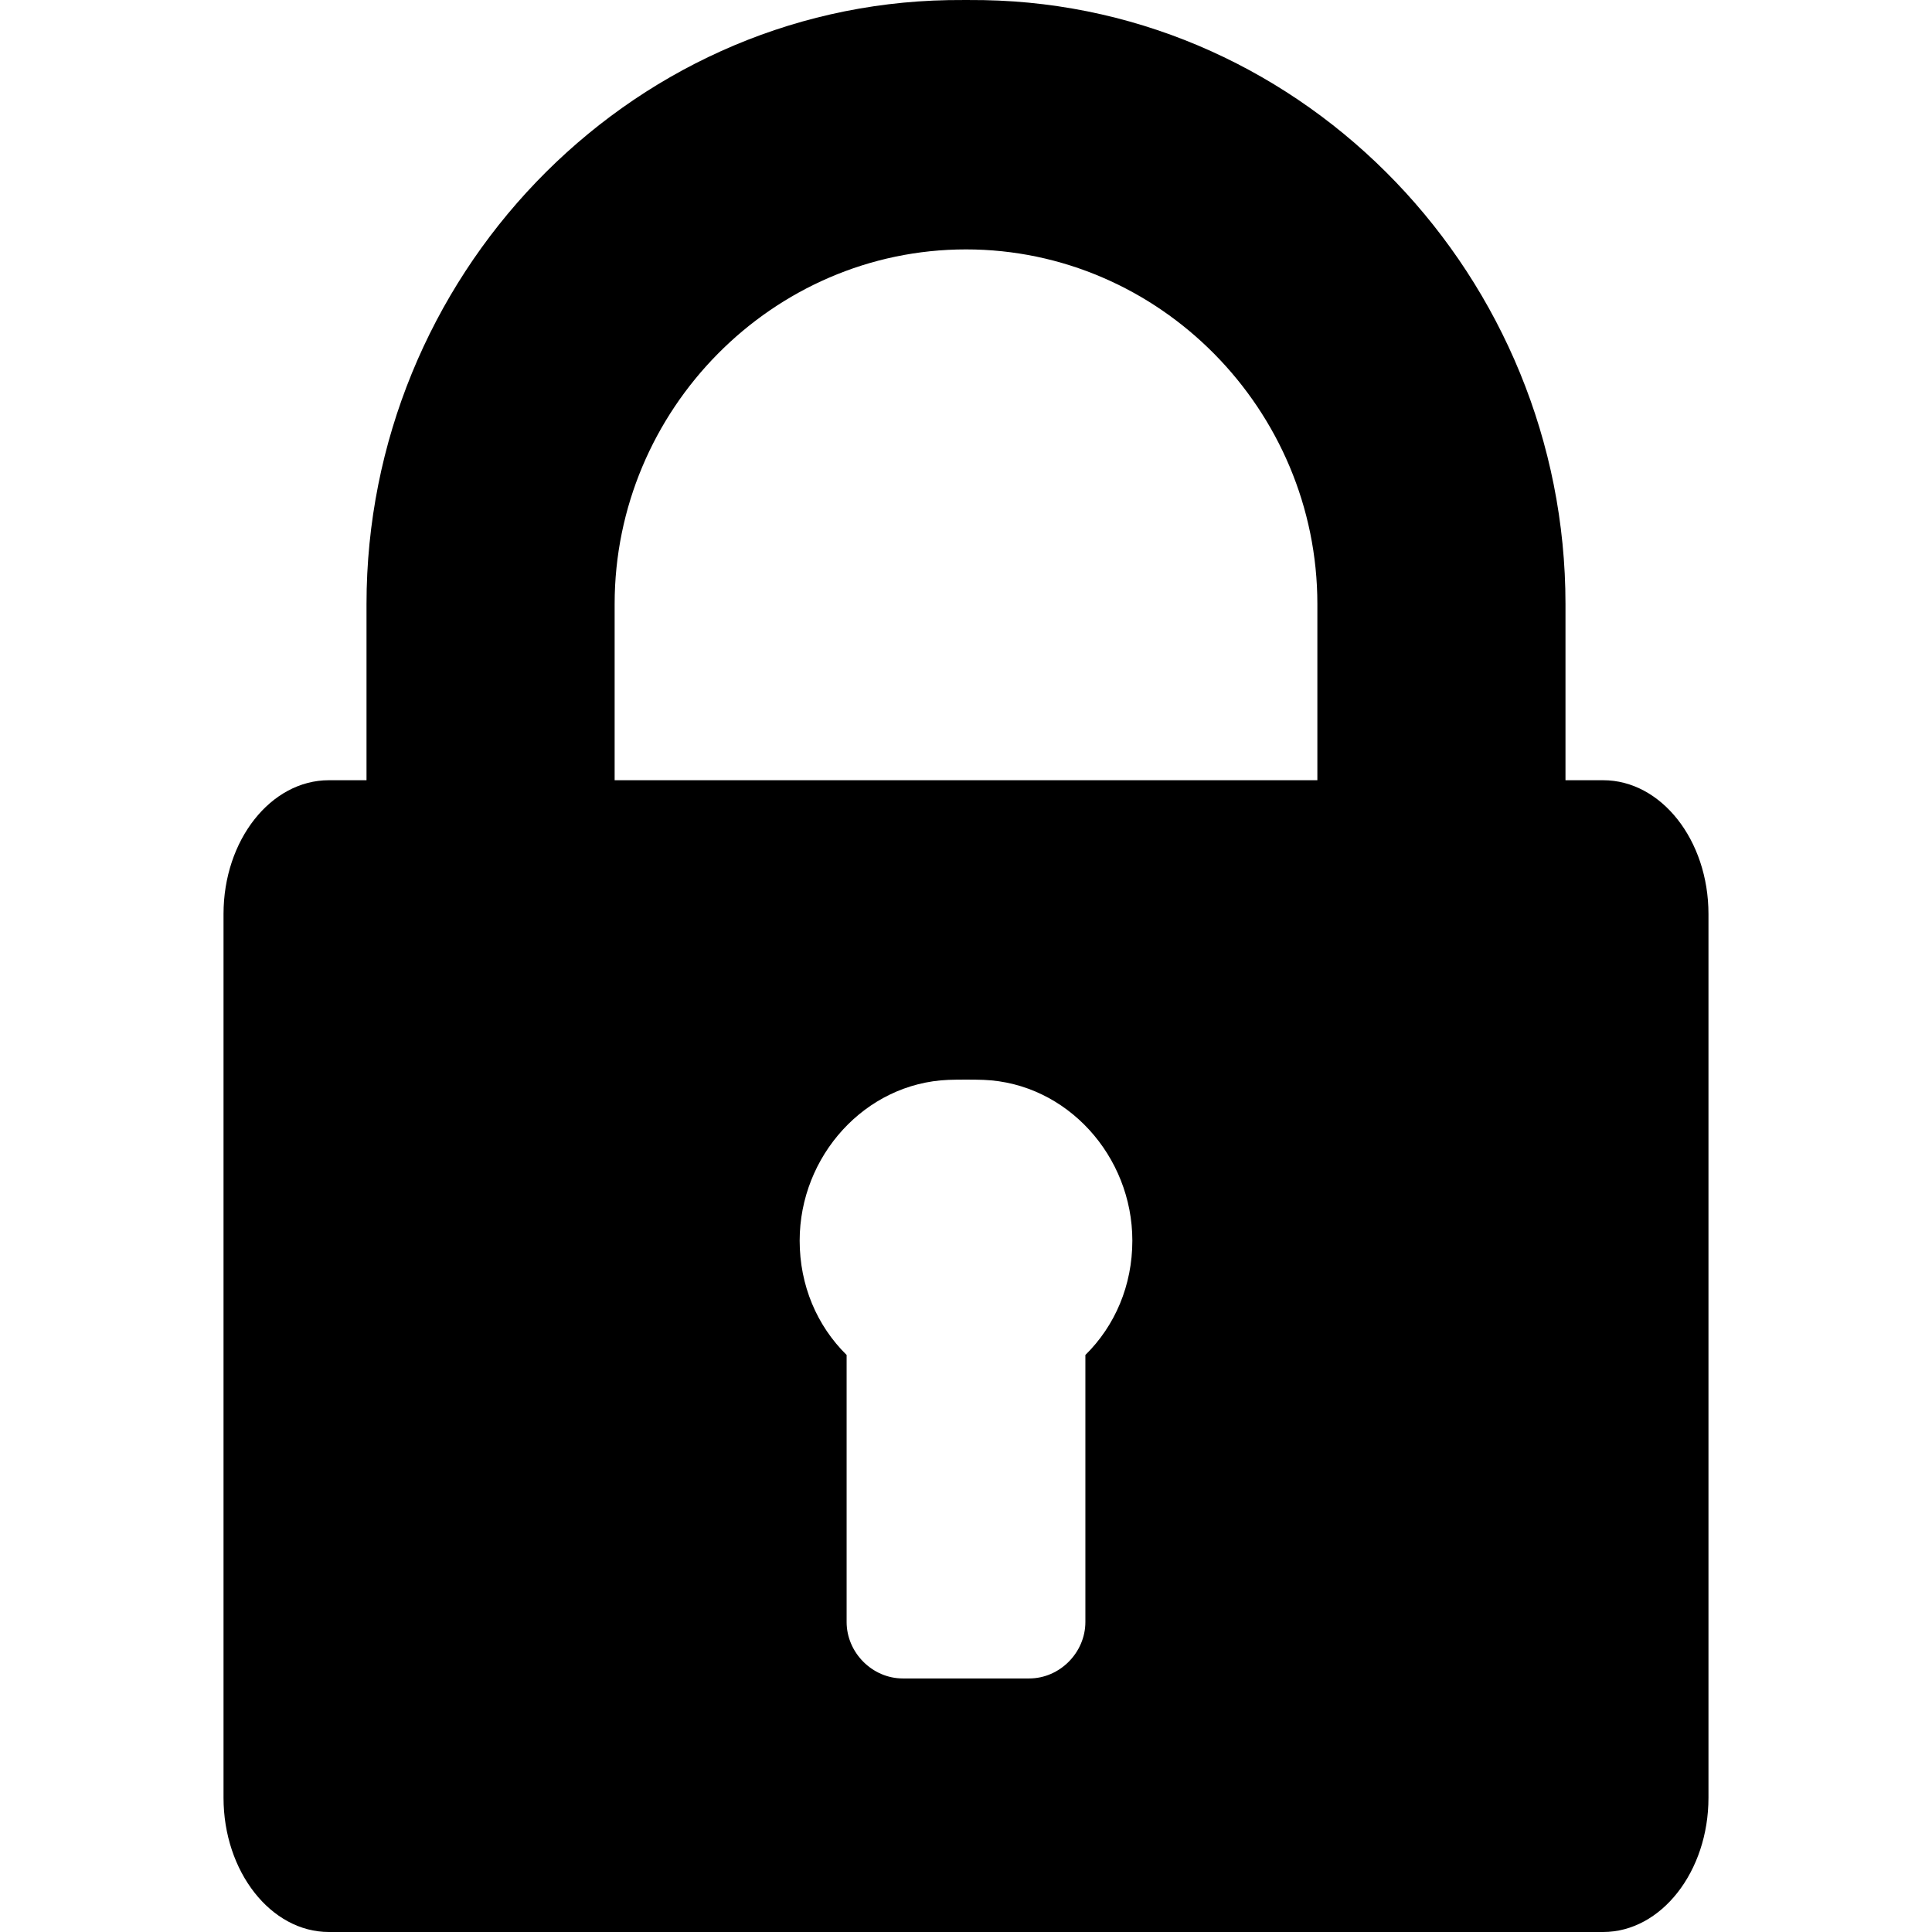
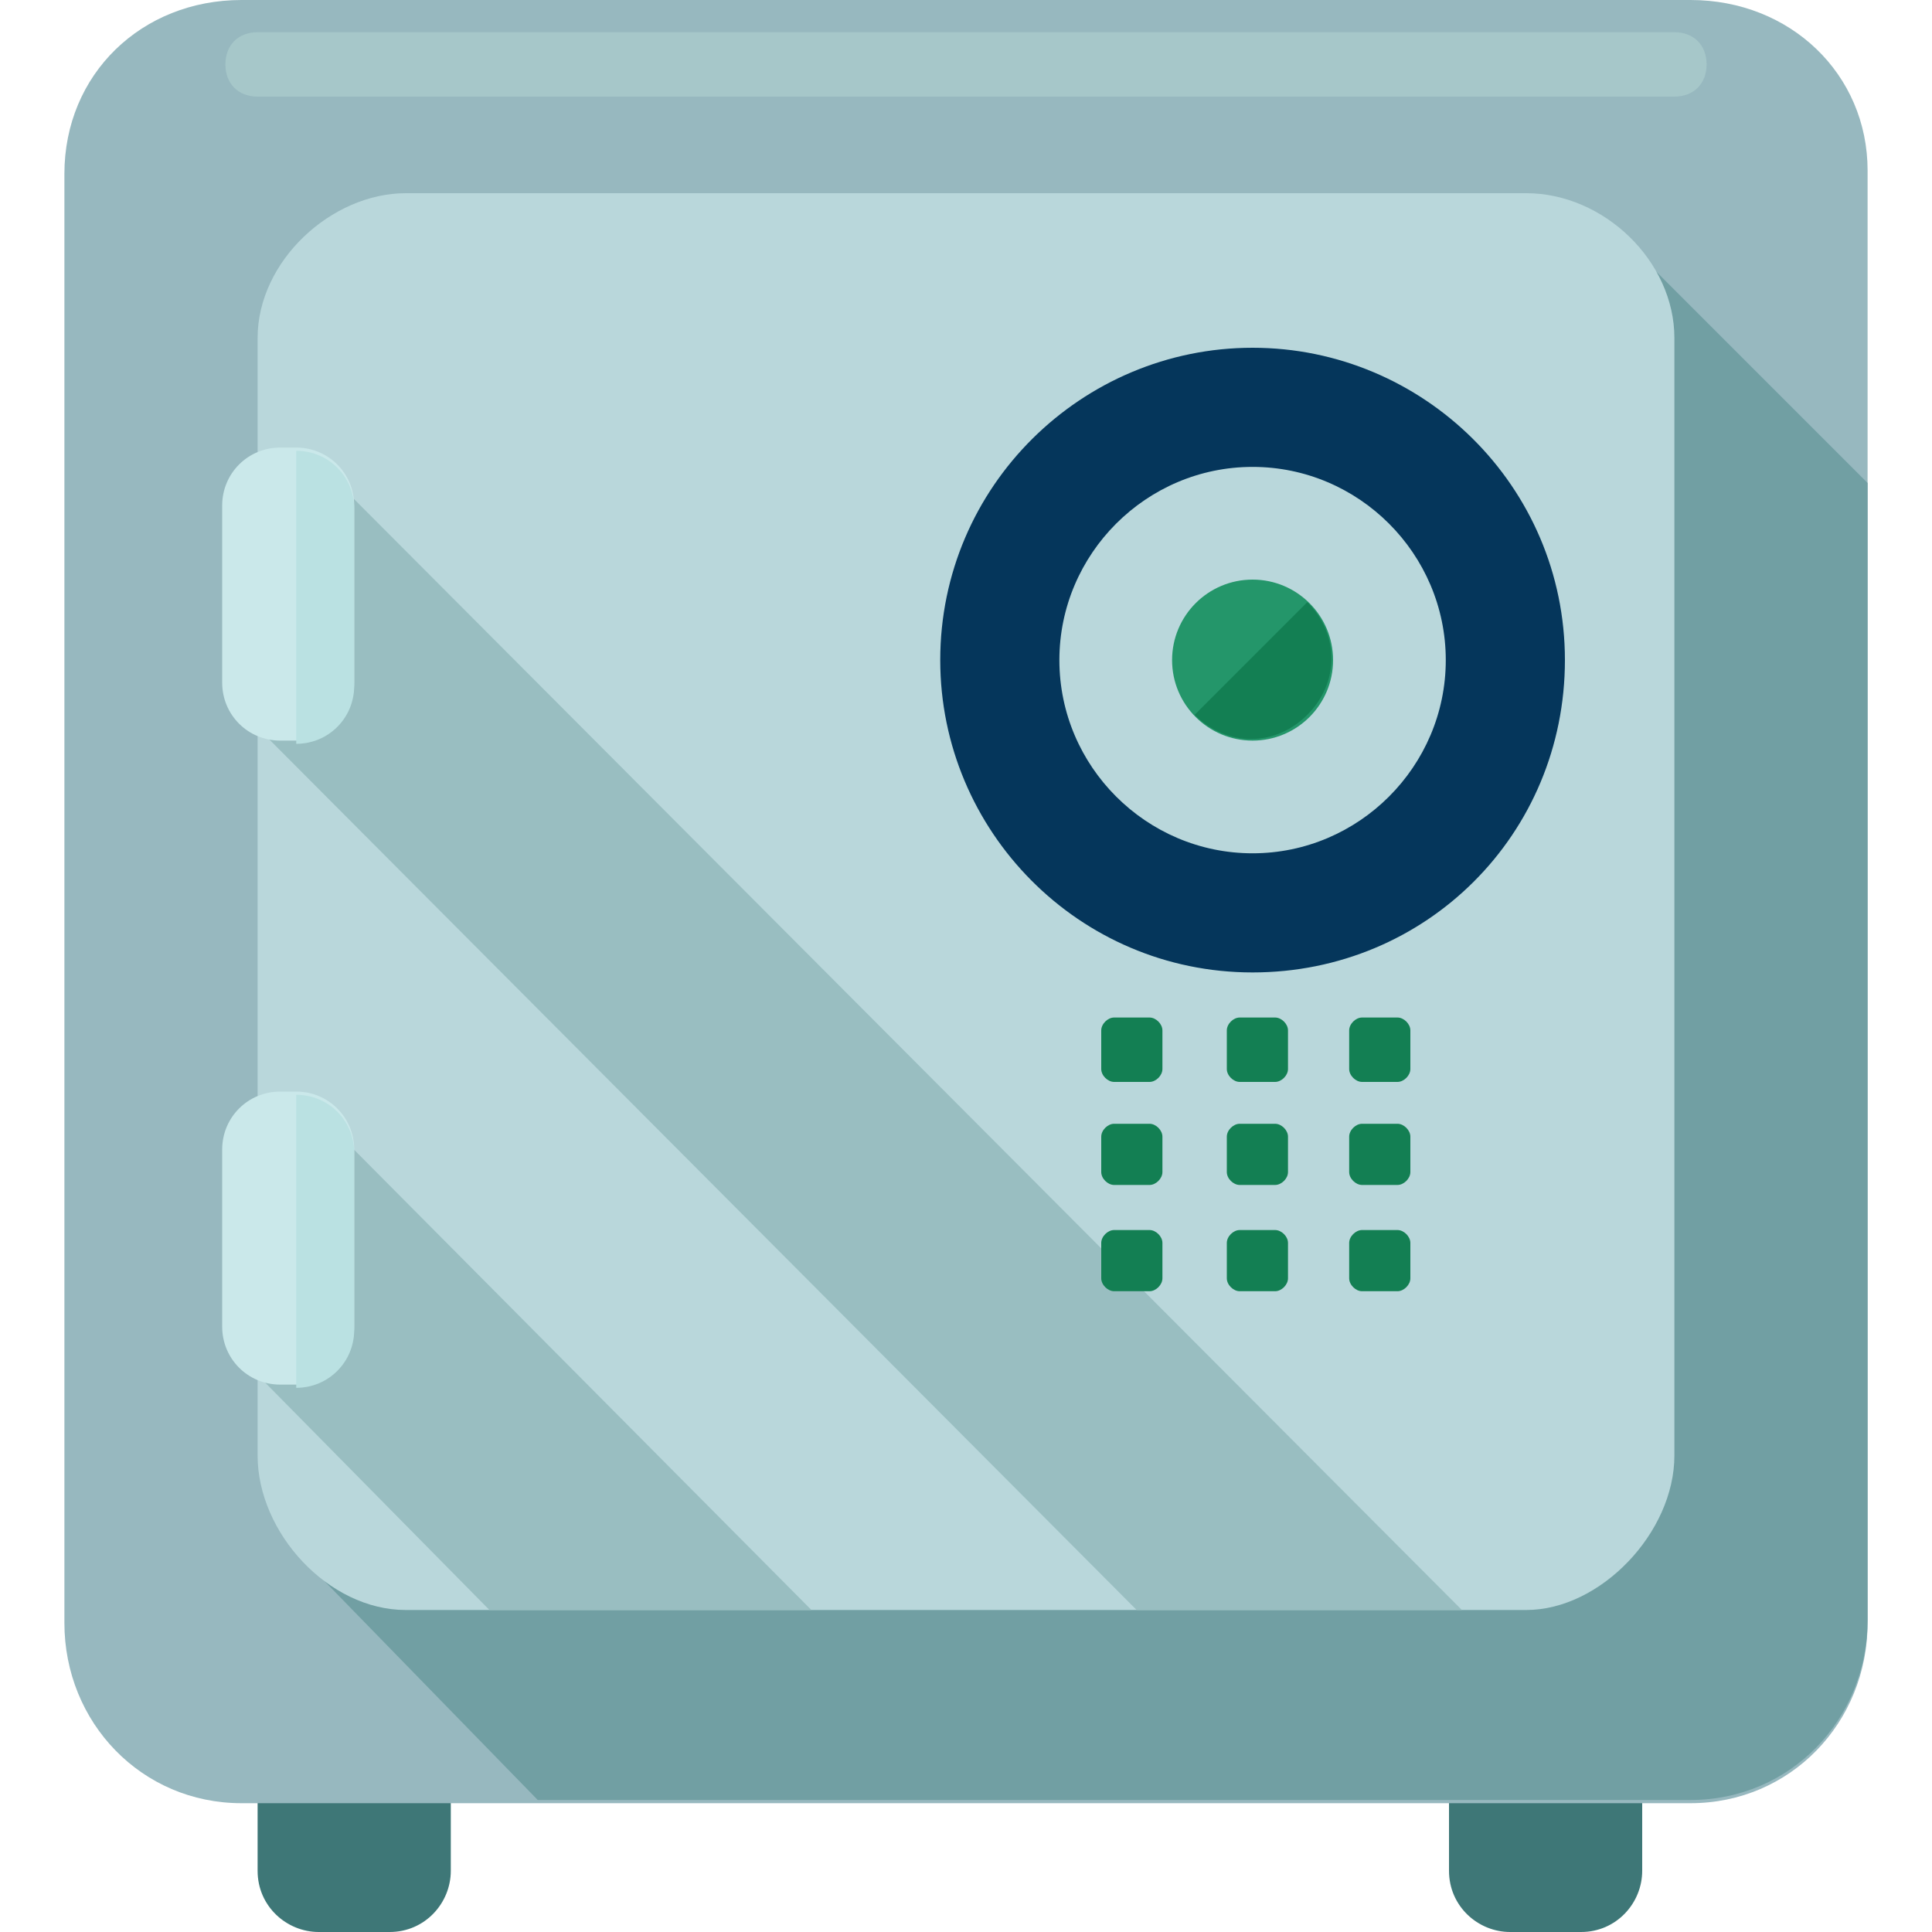
- <svg xmlns="http://www.w3.org/2000/svg" version="1.1" id="Capa_1" x="0px" y="0px" width="486.733px" height="486.733px" viewBox="0 0 486.733 486.733" style="enable-background:new 0 0 486.733 486.733;" xml:space="preserve">
+ <svg xmlns="http://www.w3.org/2000/svg" version="1.1" id="Layer_1" x="0px" y="0px" viewBox="0 0 480 480" style="enable-background:new 0 0 480 480;" xml:space="preserve">
  <g>
-     <path d="M403.88,196.563h-9.484v-44.388c0-82.099-65.151-150.681-146.582-152.145c-2.225-0.04-6.671-0.04-8.895,0   C157.486,1.494,92.336,70.076,92.336,152.175v44.388h-9.485c-14.616,0-26.538,15.082-26.538,33.709v222.632   c0,18.606,11.922,33.829,26.539,33.829h321.028c14.616,0,26.539-15.223,26.539-33.829V230.272   C430.419,211.646,418.497,196.563,403.88,196.563z M273.442,341.362v67.271c0,7.703-6.449,14.222-14.158,14.222H227.45   c-7.71,0-14.159-6.519-14.159-14.222v-67.271c-7.477-7.36-11.83-17.537-11.83-28.795c0-21.334,16.491-39.666,37.459-40.513   c2.222-0.09,6.673-0.09,8.895,0c20.968,0.847,37.459,19.179,37.459,40.513C285.272,323.825,280.919,334.002,273.442,341.362z    M331.886,196.563h-84.072h-8.895h-84.072v-44.388c0-48.905,39.744-89.342,88.519-89.342c48.775,0,88.521,40.437,88.521,89.342   V196.563z" />
+     <path style="fill:#3E7777;" d="M408,464.8c0,8-6.4,15.2-15.2,15.2h-17.6c-8,0-15.2-6.4-15.2-15.2v-25.6c0-8,6.4-15.2,15.2-15.2   h17.6c8,0,15.2,6.4,15.2,15.2V464.8z" />
+     <path style="fill:#3E7777;" d="M112,464.8c0,8-6.4,15.2-15.2,15.2H79.2c-8,0-15.2-6.4-15.2-15.2v-25.6c0-8,6.4-15.2,15.2-15.2h17.6   c8,0,15.2,6.4,15.2,15.2V464.8z" />
+   </g>
+   <path style="fill:#97B8BF;" d="M464,403.2c0,24.8-19.2,44.8-44,44.8H60c-24.8,0-44-20-44-44.8v-360C16,18.4,35.2,0,60,0h360  c24.8,0,44,18.4,44,42.4V403.2z" />
+   <path style="fill:#719FA3;" d="M464,120l-63.2-63.2l-328,328l60.8,62.4H420c24.8,0,44-20,44-44.8V120z" />
+   <path style="fill:#B9D7DB;" d="M416,361.6c0,19.2-18.4,38.4-36.8,38.4H100.8C81.6,400,64,380.8,64,361.6V84c0-19.2,18.4-36,36.8-36  h278.4c19.2,0,36.8,16.8,36.8,36V361.6z" />
+   <g>
+     <polygon style="fill:#99BEC1;" points="64,180.8 282.4,400 363.2,400 76.8,112.8 64,122.4  " />
+     <polygon style="fill:#99BEC1;" points="64,341.6 121.6,400 201.6,400 76.8,274.4 64,283.2  " />
+   </g>
+   <g>
+     <path style="fill:#CAE8EA;" d="M88,169.6c0,8-6.4,14.4-14.4,14.4h-4c-8,0-14.4-6.4-14.4-14.4v-44c0-8,6.4-14.4,14.4-14.4h4   c8,0,14.4,6.4,14.4,14.4V169.6z" />
+     <path style="fill:#CAE8EA;" d="M88,329.6c0,8-6.4,14.4-14.4,14.4h-4c-8,0-14.4-6.4-14.4-14.4v-44c0-8,6.4-14.4,14.4-14.4h4   c8,0,14.4,6.4,14.4,14.4V329.6z" />
+   </g>
+   <g>
+     <path style="fill:#BAE1E2;" d="M73.6,112L73.6,112c8,0,14.4,6.4,14.4,14.4v44c0,8-6.4,14.4-14.4,14.4l0,0" />
+     <path style="fill:#BAE1E2;" d="M73.6,272L73.6,272c8,0,14.4,6.4,14.4,14.4v44c0,8-6.4,14.4-14.4,14.4l0,0" />
+   </g>
+   <path style="fill:#05365B;" d="M311.2,86.4c-42.4,0-77.6,34.4-77.6,77.6c0,42.4,34.4,77.6,77.6,77.6s77.6-34.4,77.6-77.6  C388.8,120.8,353.6,86.4,311.2,86.4z M311.2,212c-26.4,0-48-21.6-48-48s21.6-48,48-48s48,21.6,48,48S337.6,212,311.2,212z" />
+   <circle style="fill:#24966A;" cx="311.2" cy="164" r="20" />
+   <path style="fill:#137F53;" d="M324.8,149.6c8,8,8,20,0,28s-20,8-28,0" />
+   <path style="fill:#A6C7C9;" d="M424,16c0,4.8-3.2,8-8,8H64c-4.8,0-8-3.2-8-8l0,0c0-4.8,3.2-8,8-8h352C420.8,8,424,11.2,424,16  L424,16z" />
+   <g>
+     <path style="fill:#137F53;" d="M288.8,265.6c0,1.6-1.6,3.2-3.2,3.2h-8.8c-1.6,0-3.2-1.6-3.2-3.2V256c0-1.6,1.6-3.2,3.2-3.2h8.8   c1.6,0,3.2,1.6,3.2,3.2V265.6z" />
+     <path style="fill:#137F53;" d="M320,265.6c0,1.6-1.6,3.2-3.2,3.2H308c-1.6,0-3.2-1.6-3.2-3.2V256c0-1.6,1.6-3.2,3.2-3.2h8.8   c1.6,0,3.2,1.6,3.2,3.2V265.6z" />
+     <path style="fill:#137F53;" d="M350.4,265.6c0,1.6-1.6,3.2-3.2,3.2h-8.8c-1.6,0-3.2-1.6-3.2-3.2V256c0-1.6,1.6-3.2,3.2-3.2h8.8   c1.6,0,3.2,1.6,3.2,3.2V265.6z" />
+     <path style="fill:#137F53;" d="M288.8,291.2c0,1.6-1.6,3.2-3.2,3.2h-8.8c-1.6,0-3.2-1.6-3.2-3.2v-8.8c0-1.6,1.6-3.2,3.2-3.2h8.8   c1.6,0,3.2,1.6,3.2,3.2V291.2z" />
+     <path style="fill:#137F53;" d="M320,291.2c0,1.6-1.6,3.2-3.2,3.2H308c-1.6,0-3.2-1.6-3.2-3.2v-8.8c0-1.6,1.6-3.2,3.2-3.2h8.8   c1.6,0,3.2,1.6,3.2,3.2V291.2z" />
+     <path style="fill:#137F53;" d="M350.4,291.2c0,1.6-1.6,3.2-3.2,3.2h-8.8c-1.6,0-3.2-1.6-3.2-3.2v-8.8c0-1.6,1.6-3.2,3.2-3.2h8.8   c1.6,0,3.2,1.6,3.2,3.2V291.2z" />
+     <path style="fill:#137F53;" d="M288.8,317.6c0,1.6-1.6,3.2-3.2,3.2h-8.8c-1.6,0-3.2-1.6-3.2-3.2v-8.8c0-1.6,1.6-3.2,3.2-3.2h8.8   c1.6,0,3.2,1.6,3.2,3.2V317.6z" />
+     <path style="fill:#137F53;" d="M320,317.6c0,1.6-1.6,3.2-3.2,3.2H308c-1.6,0-3.2-1.6-3.2-3.2v-8.8c0-1.6,1.6-3.2,3.2-3.2h8.8   c1.6,0,3.2,1.6,3.2,3.2V317.6z" />
+     <path style="fill:#137F53;" d="M350.4,317.6c0,1.6-1.6,3.2-3.2,3.2h-8.8c-1.6,0-3.2-1.6-3.2-3.2v-8.8c0-1.6,1.6-3.2,3.2-3.2h8.8   c1.6,0,3.2,1.6,3.2,3.2V317.6z" />
  </g>
  <g>
</g>
  <g>
</g>
  <g>
</g>
  <g>
</g>
  <g>
</g>
  <g>
</g>
  <g>
</g>
  <g>
</g>
  <g>
</g>
  <g>
</g>
  <g>
</g>
  <g>
</g>
  <g>
</g>
  <g>
</g>
  <g>
</g>
</svg>
